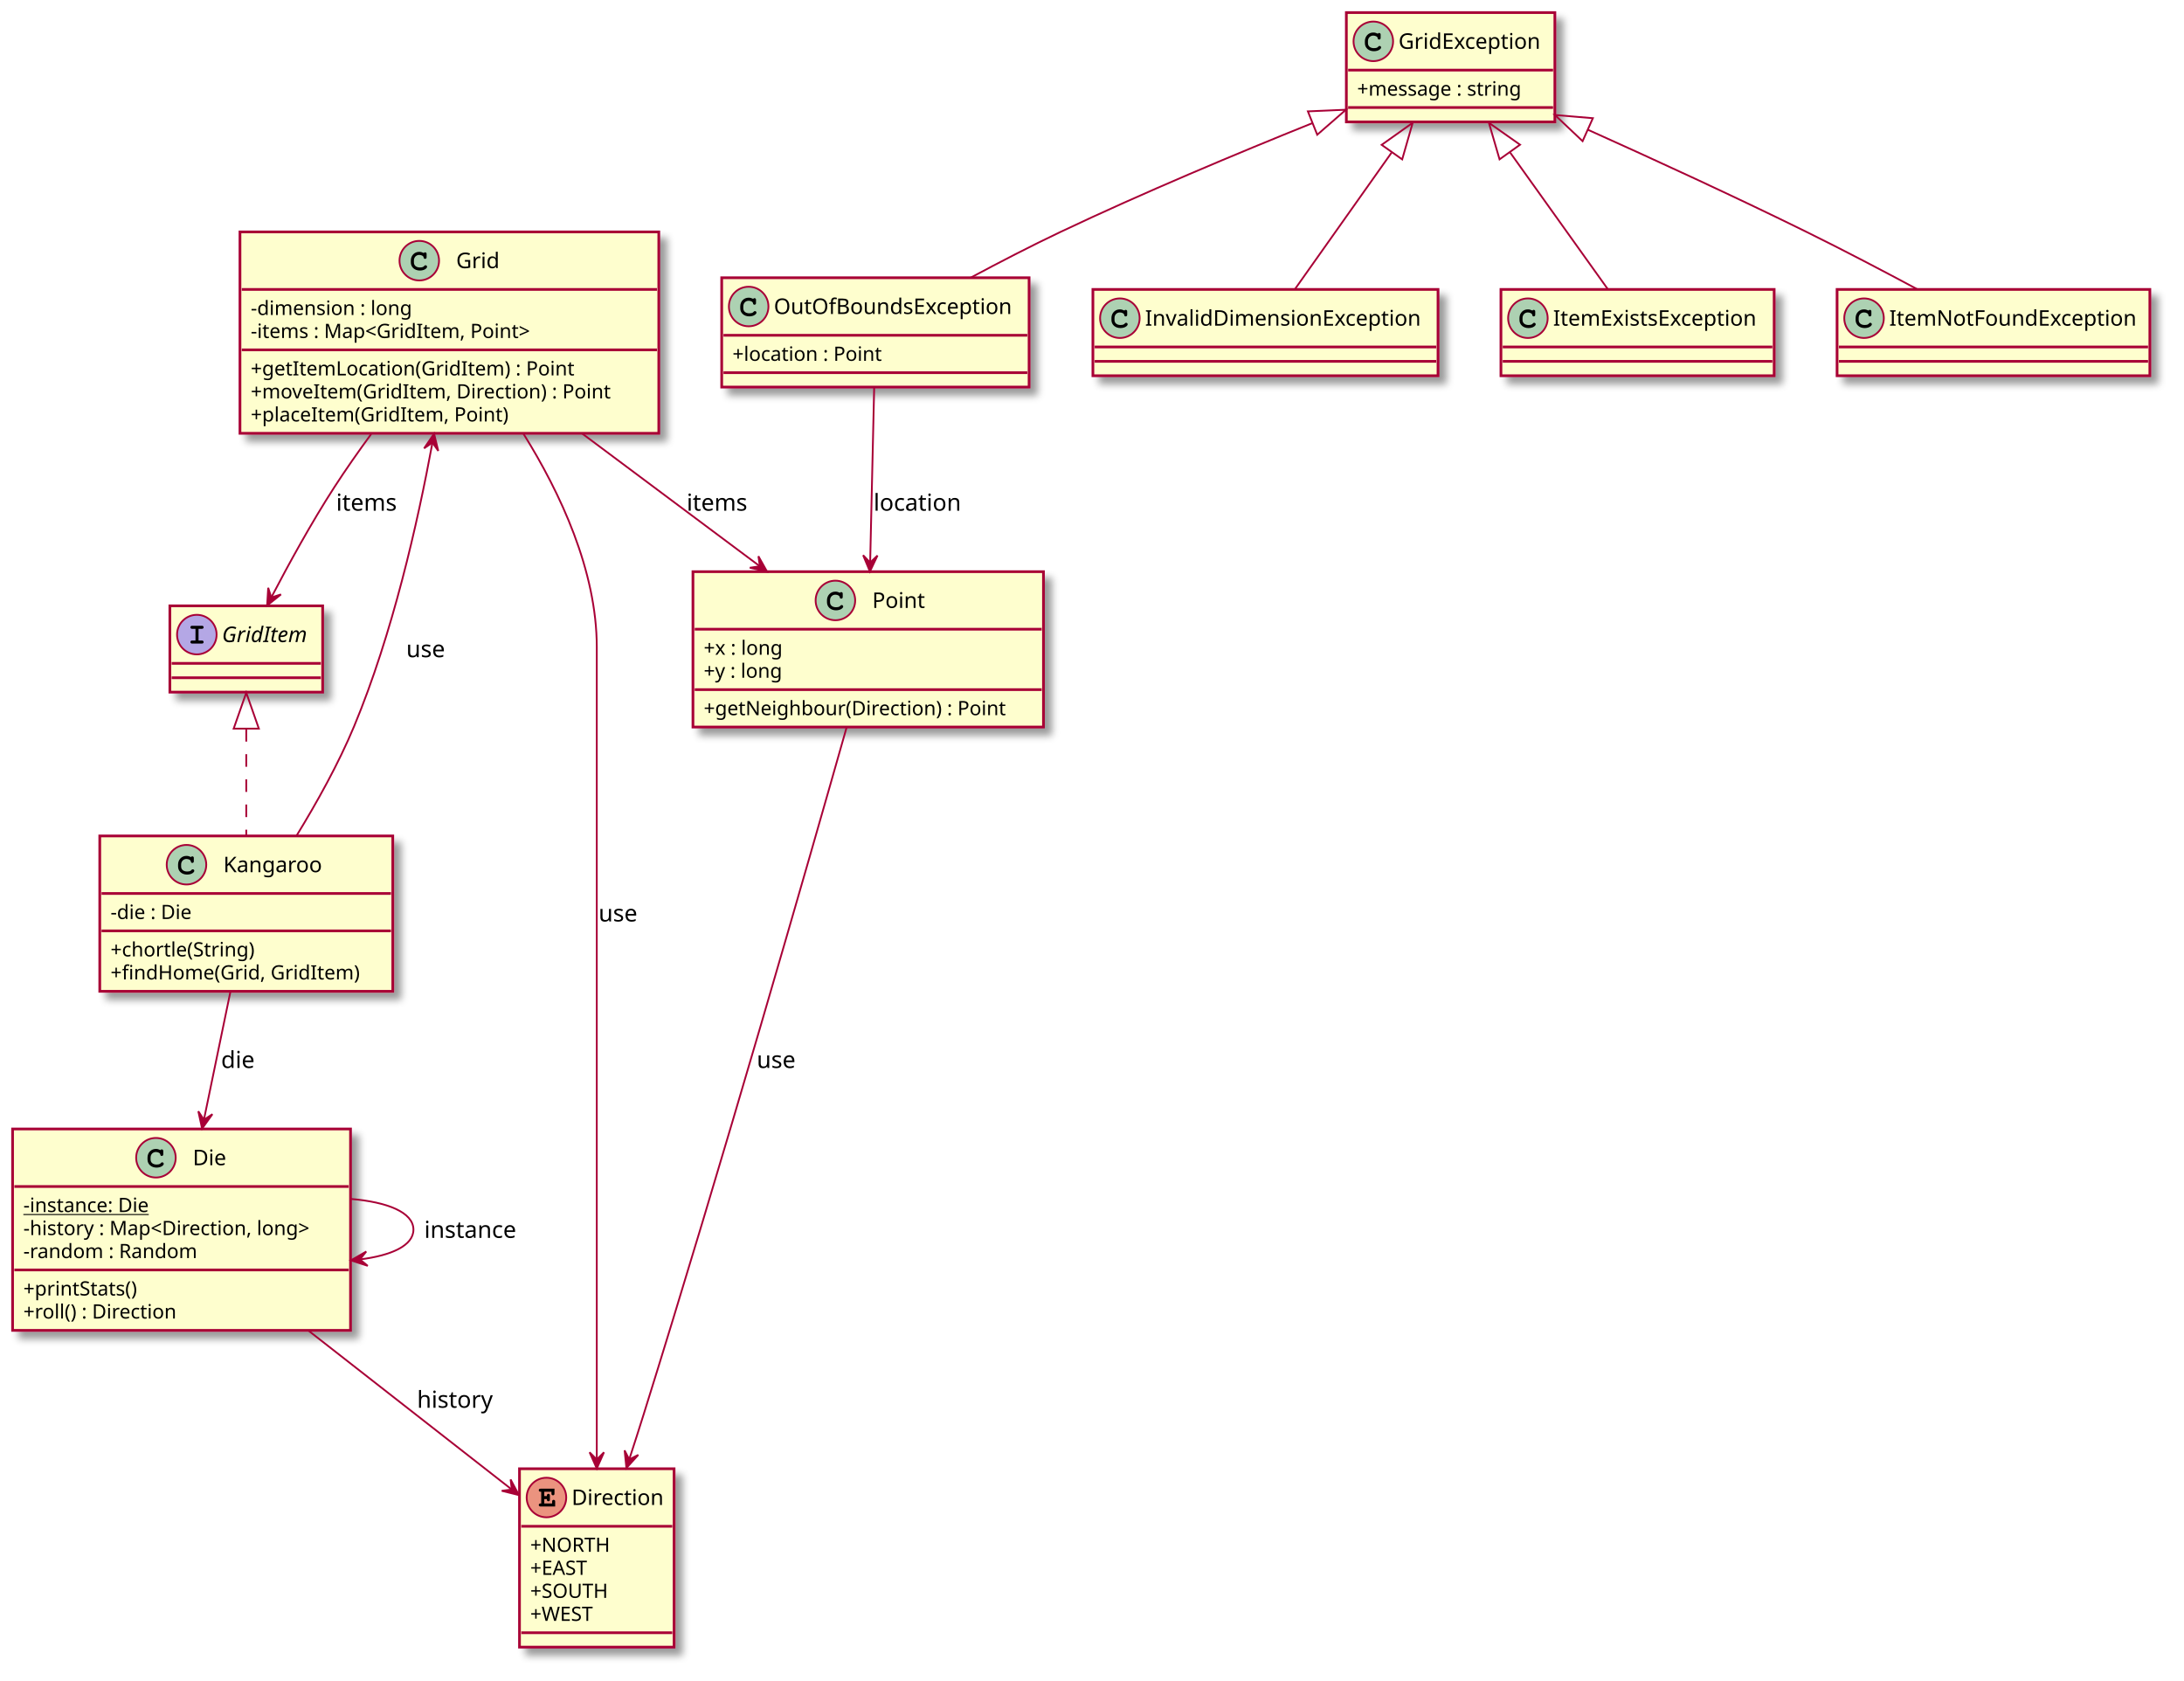
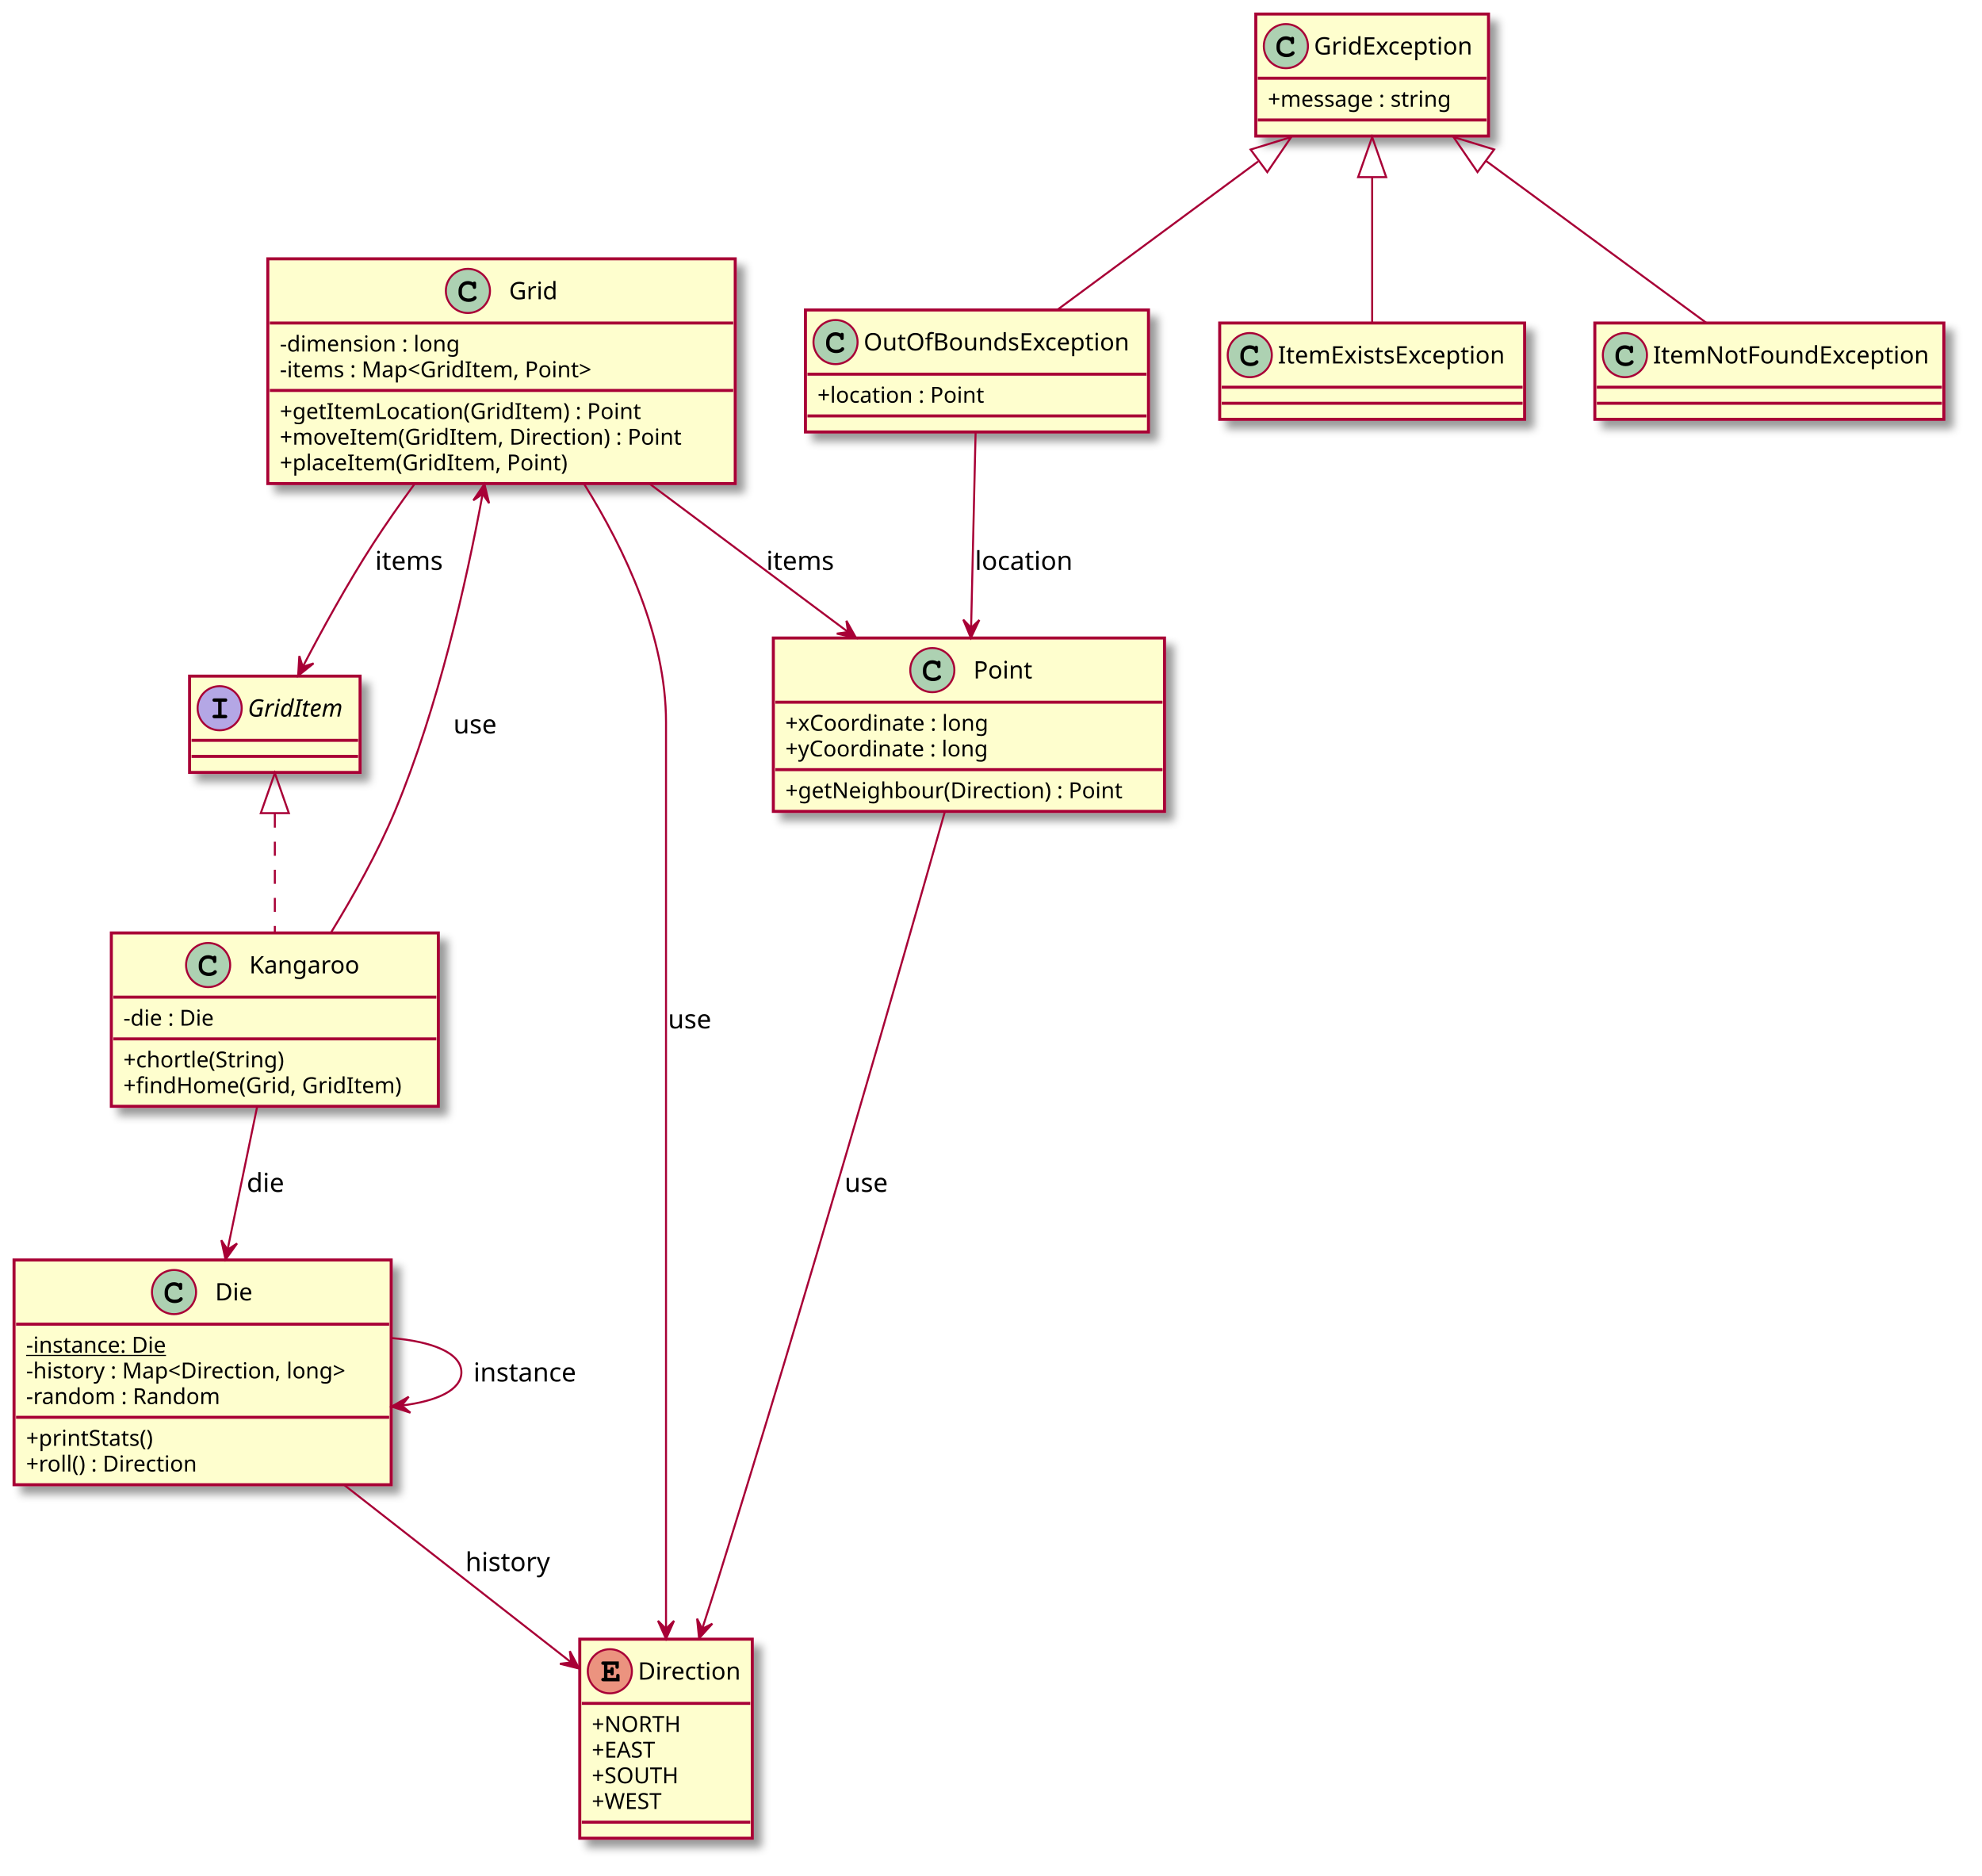
- <svg xmlns="http://www.w3.org/2000/svg" contentScriptType="application/ecmascript" contentStyleType="text/css" height="935px" preserveAspectRatio="none" style="width:1215px;height:935px;" version="1.1" viewBox="0 0 1215 935" width="1215px" zoomAndPan="magnify">
+ <svg xmlns="http://www.w3.org/2000/svg" contentScriptType="application/ecmascript" contentStyleType="text/css" height="935px" preserveAspectRatio="none" style="width:988px;height:935px;" version="1.1" viewBox="0 0 988 935" width="988px" zoomAndPan="magnify">
  <defs>
-     <filter height="300%" id="f1kr4bxuo6rs6b" width="300%" x="-1" y="-1">
+     <filter height="300%" id="f1hot2xxo1a8qp" width="300%" x="-1" y="-1">
      <feGaussianBlur result="blurOut" stdDeviation="2.0" />
      <feColorMatrix in="blurOut" result="blurOut2" type="matrix" values="0 0 0 0 0 0 0 0 0 0 0 0 0 0 0 0 0 0 .4 0" />
      <feOffset dx="4.0" dy="4.0" in="blurOut2" result="blurOut3" />
      <feBlend in="SourceGraphic" in2="blurOut3" mode="normal" />
    </filter>
  </defs>
  <g>
-     <rect codeLine="3" fill="#FEFECE" filter="url(#f1kr4bxuo6rs6b)" height="112.023" id="Die" style="stroke: #A80036; stroke-width: 1.5;" width="188" x="7" y="628" />
+     <rect codeLine="3" fill="#FEFECE" filter="url(#f1hot2xxo1a8qp)" height="112.023" id="Die" style="stroke: #A80036; stroke-width: 1.5;" width="188" x="7" y="628" />
    <ellipse cx="86.75" cy="644" fill="#ADD1B2" rx="11" ry="11" style="stroke: #A80036; stroke-width: 1.0;" />
    <path d="M89.094,639.672 C88.156,639.234 87.562,639.094 86.688,639.094 C84.062,639.094 82.062,641.172 82.062,643.891 L82.062,645.016 C82.062,647.594 84.172,649.484 87.062,649.484 C88.281,649.484 89.438,649.188 90.188,648.641 C90.766,648.234 91.094,647.781 91.094,647.391 C91.094,646.938 90.703,646.547 90.234,646.547 C90.016,646.547 89.812,646.625 89.625,646.812 C89.172,647.297 89.172,647.297 88.984,647.391 C88.562,647.656 87.875,647.781 87.109,647.781 C85.062,647.781 83.766,646.688 83.766,644.984 L83.766,643.891 C83.766,642.109 85.016,640.797 86.75,640.797 C87.328,640.797 87.938,640.953 88.406,641.203 C88.891,641.484 89.062,641.703 89.156,642.109 C89.219,642.516 89.25,642.641 89.391,642.766 C89.531,642.906 89.766,643.016 89.984,643.016 C90.25,643.016 90.516,642.875 90.688,642.656 C90.797,642.5 90.828,642.312 90.828,641.891 L90.828,640.469 C90.828,640.031 90.812,639.906 90.719,639.75 C90.562,639.484 90.281,639.344 89.984,639.344 C89.688,639.344 89.484,639.438 89.266,639.75 L89.094,639.672 Z " />
    <text fill="#000000" font-family="sans-serif" font-size="12" lengthAdjust="spacingAndGlyphs" textLength="20" x="107.25" y="648.154">Die</text>
    <line style="stroke: #A80036; stroke-width: 1.5;" x1="8" x2="194" y1="660" y2="660" />
    <text fill="#000000" font-family="sans-serif" font-size="11" lengthAdjust="spacingAndGlyphs" text-decoration="underline" textLength="79" x="13" y="674.21">-instance: Die</text>
    <text fill="#000000" font-family="sans-serif" font-size="11" lengthAdjust="spacingAndGlyphs" textLength="176" x="13" y="687.015">-history : Map&lt;Direction, long&gt;</text>
    <text fill="#000000" font-family="sans-serif" font-size="11" lengthAdjust="spacingAndGlyphs" textLength="104" x="13" y="699.82">-random : Random</text>
    <line style="stroke: #A80036; stroke-width: 1.5;" x1="8" x2="194" y1="706.414" y2="706.414" />
    <text fill="#000000" font-family="sans-serif" font-size="11" lengthAdjust="spacingAndGlyphs" textLength="71" x="13" y="720.625">+printStats()</text>
    <text fill="#000000" font-family="sans-serif" font-size="11" lengthAdjust="spacingAndGlyphs" textLength="96" x="13" y="733.429">+roll() : Direction</text>
-     <rect codeLine="11" fill="#FEFECE" filter="url(#f1kr4bxuo6rs6b)" height="99.219" id="Direction" style="stroke: #A80036; stroke-width: 1.5;" width="86" x="289" y="817" />
+     <rect codeLine="11" fill="#FEFECE" filter="url(#f1hot2xxo1a8qp)" height="99.219" id="Direction" style="stroke: #A80036; stroke-width: 1.5;" width="86" x="289" y="817" />
    <ellipse cx="304" cy="833" fill="#EB937F" rx="11" ry="11" style="stroke: #A80036; stroke-width: 1.0;" />
    <path d="M302.797,833.875 L304.25,833.875 L304.25,833.984 C304.25,834.391 304.281,834.547 304.359,834.703 C304.516,834.953 304.797,835.109 305.094,835.109 C305.344,835.109 305.609,834.969 305.766,834.75 C305.891,834.594 305.922,834.438 305.922,833.984 L305.922,832.062 C305.922,831.906 305.922,831.859 305.906,831.703 C305.844,831.234 305.531,830.922 305.078,830.922 C304.828,830.922 304.562,831.062 304.391,831.281 C304.281,831.453 304.25,831.609 304.25,832.062 L304.25,832.188 L302.797,832.188 L302.797,829.781 L306.781,829.781 L306.781,830.641 C306.781,831.047 306.812,831.219 306.891,831.375 C307.062,831.625 307.344,831.781 307.625,831.781 C307.891,831.781 308.156,831.641 308.328,831.422 C308.438,831.25 308.469,831.109 308.469,830.641 L308.469,828.094 L300.844,828.094 C300.406,828.094 300.281,828.109 300.125,828.203 C299.875,828.359 299.719,828.656 299.719,828.938 C299.719,829.219 299.859,829.469 300.078,829.641 C300.234,829.75 300.422,829.781 300.844,829.781 L301.094,829.781 L301.094,836.297 L300.844,836.297 C300.438,836.297 300.281,836.312 300.125,836.422 C299.875,836.594 299.719,836.859 299.719,837.156 C299.719,837.422 299.859,837.672 300.078,837.828 C300.219,837.953 300.453,838 300.844,838 L308.844,838 L308.844,835.422 C308.844,834.984 308.812,834.844 308.734,834.688 C308.562,834.438 308.281,834.281 308,834.281 C307.734,834.281 307.469,834.391 307.297,834.641 C307.188,834.797 307.156,834.938 307.156,835.422 L307.156,836.297 L302.797,836.297 L302.797,833.875 Z " />
    <text fill="#000000" font-family="sans-serif" font-size="12" lengthAdjust="spacingAndGlyphs" textLength="54" x="318" y="837.154">Direction</text>
    <line style="stroke: #A80036; stroke-width: 1.5;" x1="290" x2="374" y1="849" y2="849" />
    <text fill="#000000" font-family="sans-serif" font-size="11" lengthAdjust="spacingAndGlyphs" textLength="48" x="295" y="863.21">+NORTH</text>
    <text fill="#000000" font-family="sans-serif" font-size="11" lengthAdjust="spacingAndGlyphs" textLength="39" x="295" y="876.015">+EAST</text>
    <text fill="#000000" font-family="sans-serif" font-size="11" lengthAdjust="spacingAndGlyphs" textLength="49" x="295" y="888.82">+SOUTH</text>
    <text fill="#000000" font-family="sans-serif" font-size="11" lengthAdjust="spacingAndGlyphs" textLength="42" x="295" y="901.625">+WEST</text>
    <line style="stroke: #A80036; stroke-width: 1.5;" x1="290" x2="374" y1="908.219" y2="908.219" />
-     <rect codeLine="18" fill="#FEFECE" filter="url(#f1kr4bxuo6rs6b)" height="112.023" id="Grid" style="stroke: #A80036; stroke-width: 1.5;" width="233" x="133.5" y="129" />
+     <rect codeLine="18" fill="#FEFECE" filter="url(#f1hot2xxo1a8qp)" height="112.023" id="Grid" style="stroke: #A80036; stroke-width: 1.5;" width="233" x="133.5" y="129" />
    <ellipse cx="233.25" cy="145" fill="#ADD1B2" rx="11" ry="11" style="stroke: #A80036; stroke-width: 1.0;" />
    <path d="M235.594,140.672 C234.656,140.234 234.062,140.094 233.188,140.094 C230.562,140.094 228.562,142.172 228.562,144.891 L228.562,146.016 C228.562,148.594 230.672,150.484 233.562,150.484 C234.781,150.484 235.938,150.188 236.688,149.641 C237.266,149.234 237.594,148.781 237.594,148.391 C237.594,147.938 237.203,147.547 236.734,147.547 C236.516,147.547 236.312,147.625 236.125,147.812 C235.672,148.297 235.672,148.297 235.484,148.391 C235.062,148.656 234.375,148.781 233.609,148.781 C231.562,148.781 230.266,147.688 230.266,145.984 L230.266,144.891 C230.266,143.109 231.516,141.797 233.25,141.797 C233.828,141.797 234.438,141.953 234.906,142.203 C235.391,142.484 235.562,142.703 235.656,143.109 C235.719,143.516 235.75,143.641 235.891,143.766 C236.031,143.906 236.266,144.016 236.484,144.016 C236.75,144.016 237.016,143.875 237.188,143.656 C237.297,143.5 237.328,143.312 237.328,142.891 L237.328,141.469 C237.328,141.031 237.312,140.906 237.219,140.75 C237.062,140.484 236.781,140.344 236.484,140.344 C236.188,140.344 235.984,140.438 235.766,140.75 L235.594,140.672 Z " />
    <text fill="#000000" font-family="sans-serif" font-size="12" lengthAdjust="spacingAndGlyphs" textLength="25" x="253.75" y="149.154">Grid</text>
    <line style="stroke: #A80036; stroke-width: 1.5;" x1="134.5" x2="365.5" y1="161" y2="161" />
    <text fill="#000000" font-family="sans-serif" font-size="11" lengthAdjust="spacingAndGlyphs" textLength="98" x="139.5" y="175.21">-dimension : long</text>
    <text fill="#000000" font-family="sans-serif" font-size="11" lengthAdjust="spacingAndGlyphs" textLength="171" x="139.5" y="188.015">-items : Map&lt;GridItem, Point&gt;</text>
    <line style="stroke: #A80036; stroke-width: 1.5;" x1="134.5" x2="365.5" y1="194.609" y2="194.609" />
    <text fill="#000000" font-family="sans-serif" font-size="11" lengthAdjust="spacingAndGlyphs" textLength="196" x="139.5" y="208.82">+getItemLocation(GridItem) : Point</text>
    <text fill="#000000" font-family="sans-serif" font-size="11" lengthAdjust="spacingAndGlyphs" textLength="221" x="139.5" y="221.625">+moveItem(GridItem, Direction) : Point</text>
    <text fill="#000000" font-family="sans-serif" font-size="11" lengthAdjust="spacingAndGlyphs" textLength="157" x="139.5" y="234.429">+placeItem(GridItem, Point)</text>
-     <rect codeLine="26" fill="#FEFECE" filter="url(#f1kr4bxuo6rs6b)" height="60.805" id="GridException" style="stroke: #A80036; stroke-width: 1.5;" width="116" x="749" y="7" />
-     <ellipse cx="764" cy="23" fill="#ADD1B2" rx="11" ry="11" style="stroke: #A80036; stroke-width: 1.0;" />
-     <path d="M766.344,18.672 C765.406,18.234 764.812,18.094 763.938,18.094 C761.312,18.094 759.312,20.172 759.312,22.891 L759.312,24.016 C759.312,26.594 761.422,28.484 764.312,28.484 C765.531,28.484 766.688,28.188 767.438,27.641 C768.016,27.234 768.344,26.781 768.344,26.391 C768.344,25.938 767.953,25.547 767.484,25.547 C767.266,25.547 767.062,25.625 766.875,25.812 C766.422,26.297 766.422,26.297 766.234,26.391 C765.812,26.656 765.125,26.781 764.359,26.781 C762.312,26.781 761.016,25.688 761.016,23.984 L761.016,22.891 C761.016,21.109 762.266,19.797 764,19.797 C764.578,19.797 765.188,19.953 765.656,20.203 C766.141,20.484 766.312,20.703 766.406,21.109 C766.469,21.516 766.5,21.641 766.641,21.766 C766.781,21.906 767.016,22.016 767.234,22.016 C767.5,22.016 767.766,21.875 767.938,21.656 C768.047,21.5 768.078,21.312 768.078,20.891 L768.078,19.469 C768.078,19.031 768.062,18.906 767.969,18.75 C767.812,18.484 767.531,18.344 767.234,18.344 C766.938,18.344 766.734,18.438 766.516,18.75 L766.344,18.672 Z " />
-     <text fill="#000000" font-family="sans-serif" font-size="12" lengthAdjust="spacingAndGlyphs" textLength="84" x="778" y="27.154">GridException</text>
-     <line style="stroke: #A80036; stroke-width: 1.5;" x1="750" x2="864" y1="39" y2="39" />
-     <text fill="#000000" font-family="sans-serif" font-size="11" lengthAdjust="spacingAndGlyphs" textLength="104" x="755" y="53.21">+message : string</text>
-     <line style="stroke: #A80036; stroke-width: 1.5;" x1="750" x2="864" y1="59.805" y2="59.805" />
-     <rect codeLine="30" fill="#FEFECE" filter="url(#f1kr4bxuo6rs6b)" height="48" id="GridItem" style="stroke: #A80036; stroke-width: 1.5;" width="85" x="94.5" y="337" />
+     <rect codeLine="26" fill="#FEFECE" filter="url(#f1hot2xxo1a8qp)" height="60.805" id="GridException" style="stroke: #A80036; stroke-width: 1.5;" width="116" x="626" y="7" />
+     <ellipse cx="641" cy="23" fill="#ADD1B2" rx="11" ry="11" style="stroke: #A80036; stroke-width: 1.0;" />
+     <path d="M643.344,18.672 C642.406,18.234 641.812,18.094 640.938,18.094 C638.312,18.094 636.312,20.172 636.312,22.891 L636.312,24.016 C636.312,26.594 638.422,28.484 641.312,28.484 C642.531,28.484 643.688,28.188 644.438,27.641 C645.016,27.234 645.344,26.781 645.344,26.391 C645.344,25.938 644.953,25.547 644.484,25.547 C644.266,25.547 644.062,25.625 643.875,25.812 C643.422,26.297 643.422,26.297 643.234,26.391 C642.812,26.656 642.125,26.781 641.359,26.781 C639.312,26.781 638.016,25.688 638.016,23.984 L638.016,22.891 C638.016,21.109 639.266,19.797 641,19.797 C641.578,19.797 642.188,19.953 642.656,20.203 C643.141,20.484 643.312,20.703 643.406,21.109 C643.469,21.516 643.5,21.641 643.641,21.766 C643.781,21.906 644.016,22.016 644.234,22.016 C644.5,22.016 644.766,21.875 644.938,21.656 C645.047,21.5 645.078,21.312 645.078,20.891 L645.078,19.469 C645.078,19.031 645.062,18.906 644.969,18.75 C644.812,18.484 644.531,18.344 644.234,18.344 C643.938,18.344 643.734,18.438 643.516,18.75 L643.344,18.672 Z " />
+     <text fill="#000000" font-family="sans-serif" font-size="12" lengthAdjust="spacingAndGlyphs" textLength="84" x="655" y="27.154">GridException</text>
+     <line style="stroke: #A80036; stroke-width: 1.5;" x1="627" x2="741" y1="39" y2="39" />
+     <text fill="#000000" font-family="sans-serif" font-size="11" lengthAdjust="spacingAndGlyphs" textLength="104" x="632" y="53.21">+message : string</text>
+     <line style="stroke: #A80036; stroke-width: 1.5;" x1="627" x2="741" y1="59.805" y2="59.805" />
+     <rect codeLine="30" fill="#FEFECE" filter="url(#f1hot2xxo1a8qp)" height="48" id="GridItem" style="stroke: #A80036; stroke-width: 1.5;" width="85" x="94.5" y="337" />
    <ellipse cx="109.5" cy="353" fill="#B4A7E5" rx="11" ry="11" style="stroke: #A80036; stroke-width: 1.0;" />
    <path d="M110.453,349.781 L112.172,349.781 C112.562,349.781 112.75,349.75 112.875,349.672 C113.141,349.516 113.281,349.234 113.281,348.938 C113.281,348.672 113.172,348.406 112.938,348.234 C112.766,348.125 112.625,348.094 112.172,348.094 L107.031,348.094 C106.594,348.094 106.469,348.109 106.312,348.203 C106.062,348.359 105.906,348.656 105.906,348.938 C105.906,349.219 106.047,349.469 106.266,349.641 C106.422,349.75 106.609,349.781 107.031,349.781 L108.75,349.781 L108.75,356.297 L107.031,356.297 C106.594,356.297 106.469,356.312 106.312,356.422 C106.062,356.578 105.906,356.859 105.906,357.156 C105.906,357.406 106.047,357.672 106.266,357.828 C106.422,357.953 106.625,358 107.031,358 L112.172,358 C112.922,358 113.281,357.719 113.281,357.156 C113.281,356.875 113.172,356.625 112.938,356.453 C112.766,356.328 112.625,356.297 112.172,356.297 L110.453,356.297 L110.453,349.781 Z " />
    <text fill="#000000" font-family="sans-serif" font-size="12" font-style="italic" lengthAdjust="spacingAndGlyphs" textLength="53" x="123.5" y="357.154">GridItem</text>
    <line style="stroke: #A80036; stroke-width: 1.5;" x1="95.5" x2="178.5" y1="369" y2="369" />
    <line style="stroke: #A80036; stroke-width: 1.5;" x1="95.5" x2="178.5" y1="377" y2="377" />
-     <rect codeLine="32" fill="#FEFECE" filter="url(#f1kr4bxuo6rs6b)" height="48" id="InvalidDimensionException" style="stroke: #A80036; stroke-width: 1.5;" width="192" x="608" y="161" />
+     <rect codeLine="32" fill="#FEFECE" filter="url(#f1hot2xxo1a8qp)" height="48" id="ItemExistsException" style="stroke: #A80036; stroke-width: 1.5;" width="152" x="608" y="161" />
    <ellipse cx="623" cy="177" fill="#ADD1B2" rx="11" ry="11" style="stroke: #A80036; stroke-width: 1.0;" />
    <path d="M625.344,172.672 C624.406,172.234 623.812,172.094 622.938,172.094 C620.312,172.094 618.312,174.172 618.312,176.891 L618.312,178.016 C618.312,180.594 620.422,182.484 623.312,182.484 C624.531,182.484 625.688,182.188 626.438,181.641 C627.016,181.234 627.344,180.781 627.344,180.391 C627.344,179.938 626.953,179.547 626.484,179.547 C626.266,179.547 626.062,179.625 625.875,179.812 C625.422,180.297 625.422,180.297 625.234,180.391 C624.812,180.656 624.125,180.781 623.359,180.781 C621.312,180.781 620.016,179.688 620.016,177.984 L620.016,176.891 C620.016,175.109 621.266,173.797 623,173.797 C623.578,173.797 624.188,173.953 624.656,174.203 C625.141,174.484 625.312,174.703 625.406,175.109 C625.469,175.516 625.5,175.641 625.641,175.766 C625.781,175.906 626.016,176.016 626.234,176.016 C626.5,176.016 626.766,175.875 626.938,175.656 C627.047,175.5 627.078,175.312 627.078,174.891 L627.078,173.469 C627.078,173.031 627.062,172.906 626.969,172.75 C626.812,172.484 626.531,172.344 626.234,172.344 C625.938,172.344 625.734,172.438 625.516,172.75 L625.344,172.672 Z " />
-     <text fill="#000000" font-family="sans-serif" font-size="12" lengthAdjust="spacingAndGlyphs" textLength="160" x="637" y="181.154">InvalidDimensionException</text>
-     <line style="stroke: #A80036; stroke-width: 1.5;" x1="609" x2="799" y1="193" y2="193" />
-     <line style="stroke: #A80036; stroke-width: 1.5;" x1="609" x2="799" y1="201" y2="201" />
-     <rect codeLine="34" fill="#FEFECE" filter="url(#f1kr4bxuo6rs6b)" height="48" id="ItemExistsException" style="stroke: #A80036; stroke-width: 1.5;" width="152" x="835" y="161" />
-     <ellipse cx="850" cy="177" fill="#ADD1B2" rx="11" ry="11" style="stroke: #A80036; stroke-width: 1.0;" />
-     <path d="M852.344,172.672 C851.406,172.234 850.812,172.094 849.938,172.094 C847.312,172.094 845.312,174.172 845.312,176.891 L845.312,178.016 C845.312,180.594 847.422,182.484 850.312,182.484 C851.531,182.484 852.688,182.188 853.438,181.641 C854.016,181.234 854.344,180.781 854.344,180.391 C854.344,179.938 853.953,179.547 853.484,179.547 C853.266,179.547 853.062,179.625 852.875,179.812 C852.422,180.297 852.422,180.297 852.234,180.391 C851.812,180.656 851.125,180.781 850.359,180.781 C848.312,180.781 847.016,179.688 847.016,177.984 L847.016,176.891 C847.016,175.109 848.266,173.797 850,173.797 C850.578,173.797 851.188,173.953 851.656,174.203 C852.141,174.484 852.312,174.703 852.406,175.109 C852.469,175.516 852.5,175.641 852.641,175.766 C852.781,175.906 853.016,176.016 853.234,176.016 C853.5,176.016 853.766,175.875 853.938,175.656 C854.047,175.5 854.078,175.312 854.078,174.891 L854.078,173.469 C854.078,173.031 854.062,172.906 853.969,172.75 C853.812,172.484 853.531,172.344 853.234,172.344 C852.938,172.344 852.734,172.438 852.516,172.75 L852.344,172.672 Z " />
-     <text fill="#000000" font-family="sans-serif" font-size="12" lengthAdjust="spacingAndGlyphs" textLength="120" x="864" y="181.154">ItemExistsException</text>
-     <line style="stroke: #A80036; stroke-width: 1.5;" x1="836" x2="986" y1="193" y2="193" />
-     <line style="stroke: #A80036; stroke-width: 1.5;" x1="836" x2="986" y1="201" y2="201" />
-     <rect codeLine="36" fill="#FEFECE" filter="url(#f1kr4bxuo6rs6b)" height="48" id="ItemNotFoundException" style="stroke: #A80036; stroke-width: 1.5;" width="174" x="1022" y="161" />
-     <ellipse cx="1037" cy="177" fill="#ADD1B2" rx="11" ry="11" style="stroke: #A80036; stroke-width: 1.0;" />
-     <path d="M1039.344,172.672 C1038.406,172.234 1037.812,172.094 1036.938,172.094 C1034.312,172.094 1032.312,174.172 1032.312,176.891 L1032.312,178.016 C1032.312,180.594 1034.422,182.484 1037.312,182.484 C1038.531,182.484 1039.688,182.188 1040.438,181.641 C1041.016,181.234 1041.344,180.781 1041.344,180.391 C1041.344,179.938 1040.953,179.547 1040.484,179.547 C1040.266,179.547 1040.062,179.625 1039.875,179.812 C1039.422,180.297 1039.422,180.297 1039.234,180.391 C1038.812,180.656 1038.125,180.781 1037.359,180.781 C1035.312,180.781 1034.016,179.688 1034.016,177.984 L1034.016,176.891 C1034.016,175.109 1035.266,173.797 1037,173.797 C1037.578,173.797 1038.188,173.953 1038.656,174.203 C1039.141,174.484 1039.312,174.703 1039.406,175.109 C1039.469,175.516 1039.5,175.641 1039.641,175.766 C1039.781,175.906 1040.016,176.016 1040.234,176.016 C1040.5,176.016 1040.766,175.875 1040.938,175.656 C1041.047,175.5 1041.078,175.312 1041.078,174.891 L1041.078,173.469 C1041.078,173.031 1041.062,172.906 1040.969,172.75 C1040.812,172.484 1040.531,172.344 1040.234,172.344 C1039.938,172.344 1039.734,172.438 1039.516,172.75 L1039.344,172.672 Z " />
-     <text fill="#000000" font-family="sans-serif" font-size="12" lengthAdjust="spacingAndGlyphs" textLength="142" x="1051" y="181.154">ItemNotFoundException</text>
-     <line style="stroke: #A80036; stroke-width: 1.5;" x1="1023" x2="1195" y1="193" y2="193" />
-     <line style="stroke: #A80036; stroke-width: 1.5;" x1="1023" x2="1195" y1="201" y2="201" />
-     <rect codeLine="38" fill="#FEFECE" filter="url(#f1kr4bxuo6rs6b)" height="86.414" id="Kangaroo" style="stroke: #A80036; stroke-width: 1.5;" width="163" x="55.5" y="465" />
+     <text fill="#000000" font-family="sans-serif" font-size="12" lengthAdjust="spacingAndGlyphs" textLength="120" x="637" y="181.154">ItemExistsException</text>
+     <line style="stroke: #A80036; stroke-width: 1.5;" x1="609" x2="759" y1="193" y2="193" />
+     <line style="stroke: #A80036; stroke-width: 1.5;" x1="609" x2="759" y1="201" y2="201" />
+     <rect codeLine="34" fill="#FEFECE" filter="url(#f1hot2xxo1a8qp)" height="48" id="ItemNotFoundException" style="stroke: #A80036; stroke-width: 1.5;" width="174" x="795" y="161" />
+     <ellipse cx="810" cy="177" fill="#ADD1B2" rx="11" ry="11" style="stroke: #A80036; stroke-width: 1.0;" />
+     <path d="M812.344,172.672 C811.406,172.234 810.812,172.094 809.938,172.094 C807.312,172.094 805.312,174.172 805.312,176.891 L805.312,178.016 C805.312,180.594 807.422,182.484 810.312,182.484 C811.531,182.484 812.688,182.188 813.438,181.641 C814.016,181.234 814.344,180.781 814.344,180.391 C814.344,179.938 813.953,179.547 813.484,179.547 C813.266,179.547 813.062,179.625 812.875,179.812 C812.422,180.297 812.422,180.297 812.234,180.391 C811.812,180.656 811.125,180.781 810.359,180.781 C808.312,180.781 807.016,179.688 807.016,177.984 L807.016,176.891 C807.016,175.109 808.266,173.797 810,173.797 C810.578,173.797 811.188,173.953 811.656,174.203 C812.141,174.484 812.312,174.703 812.406,175.109 C812.469,175.516 812.5,175.641 812.641,175.766 C812.781,175.906 813.016,176.016 813.234,176.016 C813.5,176.016 813.766,175.875 813.938,175.656 C814.047,175.5 814.078,175.312 814.078,174.891 L814.078,173.469 C814.078,173.031 814.062,172.906 813.969,172.75 C813.812,172.484 813.531,172.344 813.234,172.344 C812.938,172.344 812.734,172.438 812.516,172.75 L812.344,172.672 Z " />
+     <text fill="#000000" font-family="sans-serif" font-size="12" lengthAdjust="spacingAndGlyphs" textLength="142" x="824" y="181.154">ItemNotFoundException</text>
+     <line style="stroke: #A80036; stroke-width: 1.5;" x1="796" x2="968" y1="193" y2="193" />
+     <line style="stroke: #A80036; stroke-width: 1.5;" x1="796" x2="968" y1="201" y2="201" />
+     <rect codeLine="36" fill="#FEFECE" filter="url(#f1hot2xxo1a8qp)" height="86.414" id="Kangaroo" style="stroke: #A80036; stroke-width: 1.5;" width="163" x="55.5" y="465" />
    <ellipse cx="103.75" cy="481" fill="#ADD1B2" rx="11" ry="11" style="stroke: #A80036; stroke-width: 1.0;" />
    <path d="M106.094,476.672 C105.156,476.234 104.562,476.094 103.688,476.094 C101.062,476.094 99.062,478.172 99.062,480.891 L99.062,482.016 C99.062,484.594 101.172,486.484 104.062,486.484 C105.281,486.484 106.438,486.188 107.188,485.641 C107.766,485.234 108.094,484.781 108.094,484.391 C108.094,483.938 107.703,483.547 107.234,483.547 C107.016,483.547 106.812,483.625 106.625,483.812 C106.172,484.297 106.172,484.297 105.984,484.391 C105.562,484.656 104.875,484.781 104.109,484.781 C102.062,484.781 100.766,483.688 100.766,481.984 L100.766,480.891 C100.766,479.109 102.016,477.797 103.75,477.797 C104.328,477.797 104.938,477.953 105.406,478.203 C105.891,478.484 106.062,478.703 106.156,479.109 C106.219,479.516 106.25,479.641 106.391,479.766 C106.531,479.906 106.766,480.016 106.984,480.016 C107.25,480.016 107.516,479.875 107.688,479.656 C107.797,479.5 107.828,479.312 107.828,478.891 L107.828,477.469 C107.828,477.031 107.812,476.906 107.719,476.75 C107.562,476.484 107.281,476.344 106.984,476.344 C106.688,476.344 106.484,476.438 106.266,476.75 L106.094,476.672 Z " />
    <text fill="#000000" font-family="sans-serif" font-size="12" lengthAdjust="spacingAndGlyphs" textLength="58" x="124.25" y="485.154">Kangaroo</text>
    <line style="stroke: #A80036; stroke-width: 1.5;" x1="56.5" x2="217.5" y1="497" y2="497" />
    <text fill="#000000" font-family="sans-serif" font-size="11" lengthAdjust="spacingAndGlyphs" textLength="53" x="61.5" y="511.21">-die : Die</text>
    <line style="stroke: #A80036; stroke-width: 1.5;" x1="56.5" x2="217.5" y1="517.805" y2="517.805" />
    <text fill="#000000" font-family="sans-serif" font-size="11" lengthAdjust="spacingAndGlyphs" textLength="89" x="61.5" y="532.015">+chortle(String)</text>
    <text fill="#000000" font-family="sans-serif" font-size="11" lengthAdjust="spacingAndGlyphs" textLength="151" x="61.5" y="544.82">+findHome(Grid, GridItem)</text>
-     <rect codeLine="44" fill="#FEFECE" filter="url(#f1kr4bxuo6rs6b)" height="60.805" id="OutOfBoundsException" style="stroke: #A80036; stroke-width: 1.5;" width="171" x="401.5" y="154.5" />
+     <rect codeLine="42" fill="#FEFECE" filter="url(#f1hot2xxo1a8qp)" height="60.805" id="OutOfBoundsException" style="stroke: #A80036; stroke-width: 1.5;" width="171" x="401.5" y="154.5" />
    <ellipse cx="416.5" cy="170.5" fill="#ADD1B2" rx="11" ry="11" style="stroke: #A80036; stroke-width: 1.0;" />
    <path d="M418.844,166.172 C417.906,165.734 417.312,165.594 416.438,165.594 C413.812,165.594 411.812,167.672 411.812,170.391 L411.812,171.516 C411.812,174.094 413.922,175.984 416.812,175.984 C418.031,175.984 419.188,175.688 419.938,175.141 C420.516,174.734 420.844,174.281 420.844,173.891 C420.844,173.438 420.453,173.047 419.984,173.047 C419.766,173.047 419.562,173.125 419.375,173.312 C418.922,173.797 418.922,173.797 418.734,173.891 C418.312,174.156 417.625,174.281 416.859,174.281 C414.812,174.281 413.516,173.188 413.516,171.484 L413.516,170.391 C413.516,168.609 414.766,167.297 416.5,167.297 C417.078,167.297 417.688,167.453 418.156,167.703 C418.641,167.984 418.812,168.203 418.906,168.609 C418.969,169.016 419,169.141 419.141,169.266 C419.281,169.406 419.516,169.516 419.734,169.516 C420,169.516 420.266,169.375 420.438,169.156 C420.547,169 420.578,168.812 420.578,168.391 L420.578,166.969 C420.578,166.531 420.562,166.406 420.469,166.25 C420.312,165.984 420.031,165.844 419.734,165.844 C419.438,165.844 419.234,165.938 419.016,166.25 L418.844,166.172 Z " />
    <text fill="#000000" font-family="sans-serif" font-size="12" lengthAdjust="spacingAndGlyphs" textLength="139" x="430.5" y="174.654">OutOfBoundsException</text>
    <line style="stroke: #A80036; stroke-width: 1.5;" x1="402.5" x2="571.5" y1="186.5" y2="186.5" />
    <text fill="#000000" font-family="sans-serif" font-size="11" lengthAdjust="spacingAndGlyphs" textLength="91" x="407.5" y="200.71">+location : Point</text>
    <line style="stroke: #A80036; stroke-width: 1.5;" x1="402.5" x2="571.5" y1="207.305" y2="207.305" />
-     <rect codeLine="48" fill="#FEFECE" filter="url(#f1kr4bxuo6rs6b)" height="86.414" id="Point" style="stroke: #A80036; stroke-width: 1.5;" width="195" x="385.5" y="318" />
+     <rect codeLine="46" fill="#FEFECE" filter="url(#f1hot2xxo1a8qp)" height="86.414" id="Point" style="stroke: #A80036; stroke-width: 1.5;" width="195" x="385.5" y="318" />
    <ellipse cx="464.75" cy="334" fill="#ADD1B2" rx="11" ry="11" style="stroke: #A80036; stroke-width: 1.0;" />
    <path d="M467.094,329.672 C466.156,329.234 465.562,329.094 464.688,329.094 C462.062,329.094 460.062,331.172 460.062,333.891 L460.062,335.016 C460.062,337.594 462.172,339.484 465.062,339.484 C466.281,339.484 467.438,339.188 468.188,338.641 C468.766,338.234 469.094,337.781 469.094,337.391 C469.094,336.938 468.703,336.547 468.234,336.547 C468.016,336.547 467.812,336.625 467.625,336.812 C467.172,337.297 467.172,337.297 466.984,337.391 C466.562,337.656 465.875,337.781 465.109,337.781 C463.062,337.781 461.766,336.688 461.766,334.984 L461.766,333.891 C461.766,332.109 463.016,330.797 464.75,330.797 C465.328,330.797 465.938,330.953 466.406,331.203 C466.891,331.484 467.062,331.703 467.156,332.109 C467.219,332.516 467.25,332.641 467.391,332.766 C467.531,332.906 467.766,333.016 467.984,333.016 C468.25,333.016 468.516,332.875 468.688,332.656 C468.797,332.5 468.828,332.312 468.828,331.891 L468.828,330.469 C468.828,330.031 468.812,329.906 468.719,329.75 C468.562,329.484 468.281,329.344 467.984,329.344 C467.688,329.344 467.484,329.438 467.266,329.75 L467.094,329.672 Z " />
    <text fill="#000000" font-family="sans-serif" font-size="12" lengthAdjust="spacingAndGlyphs" textLength="28" x="485.25" y="338.154">Point</text>
    <line style="stroke: #A80036; stroke-width: 1.5;" x1="386.5" x2="579.5" y1="350" y2="350" />
-     <text fill="#000000" font-family="sans-serif" font-size="11" lengthAdjust="spacingAndGlyphs" textLength="51" x="391.5" y="364.21">+x : long</text>
-     <text fill="#000000" font-family="sans-serif" font-size="11" lengthAdjust="spacingAndGlyphs" textLength="51" x="391.5" y="377.015">+y : long</text>
+     <text fill="#000000" font-family="sans-serif" font-size="11" lengthAdjust="spacingAndGlyphs" textLength="113" x="391.5" y="364.21">+xCoordinate : long</text>
+     <text fill="#000000" font-family="sans-serif" font-size="11" lengthAdjust="spacingAndGlyphs" textLength="113" x="391.5" y="377.015">+yCoordinate : long</text>
    <line style="stroke: #A80036; stroke-width: 1.5;" x1="386.5" x2="579.5" y1="383.609" y2="383.609" />
    <text fill="#000000" font-family="sans-serif" font-size="11" lengthAdjust="spacingAndGlyphs" textLength="183" x="391.5" y="397.82">+getNeighbour(Direction) : Point</text>
-     <path codeLine="54" d="M195.212,666.92 C215.394,668.622 230,674.315 230,684 C230,692.852 217.797,698.37 200.286,700.553 " fill="none" id="Die-to-Die" style="stroke: #A80036; stroke-width: 1.0;" />
+     <path codeLine="52" d="M195.212,666.92 C215.394,668.622 230,674.315 230,684 C230,692.852 217.797,698.37 200.286,700.553 " fill="none" id="Die-to-Die" style="stroke: #A80036; stroke-width: 1.0;" />
    <polygon fill="#A80036" points="195.212,701.08,204.577,704.128,200.185,700.563,203.75,696.17,195.212,701.08" style="stroke: #A80036; stroke-width: 1.0;" />
    <text fill="#000000" font-family="sans-serif" font-size="13" lengthAdjust="spacingAndGlyphs" textLength="54" x="236" y="688.567">instance</text>
-     <path codeLine="55" d="M171.563,740.137 C208.133,768.712 251.824,802.852 284.371,828.284 " fill="none" id="Die-to-Direction" style="stroke: #A80036; stroke-width: 1.0;" />
+     <path codeLine="53" d="M171.563,740.137 C208.133,768.712 251.824,802.852 284.371,828.284 " fill="none" id="Die-to-Direction" style="stroke: #A80036; stroke-width: 1.0;" />
    <polygon fill="#A80036" points="288.686,831.655,284.057,822.962,284.746,828.577,279.131,829.266,288.686,831.655" style="stroke: #A80036; stroke-width: 1.0;" />
    <text fill="#000000" font-family="sans-serif" font-size="13" lengthAdjust="spacingAndGlyphs" textLength="44" x="232" y="783.067">history</text>
-     <path codeLine="56" d="M291.24,241.326 C311.66,274.095 332,317.422 332,360 C332,360 332,360 332,685 C332,727.562 332,775.769 332,811.651 " fill="none" id="Grid-to-Direction" style="stroke: #A80036; stroke-width: 1.0;" />
+     <path codeLine="54" d="M291.24,241.326 C311.66,274.095 332,317.422 332,360 C332,360 332,360 332,685 C332,727.562 332,775.769 332,811.651 " fill="none" id="Grid-to-Direction" style="stroke: #A80036; stroke-width: 1.0;" />
    <polygon fill="#A80036" points="332,816.853,336,807.853,332,811.853,328,807.853,332,816.853" style="stroke: #A80036; stroke-width: 1.0;" />
    <text fill="#000000" font-family="sans-serif" font-size="13" lengthAdjust="spacingAndGlyphs" textLength="23" x="333" y="512.567">use</text>
-     <path codeLine="57" d="M774.164,84.884 C756.206,110.253 734.746,140.567 720.329,160.934 " fill="none" id="GridException-backto-InvalidDimensionException" style="stroke: #A80036; stroke-width: 1.0;" />
-     <polygon fill="none" points="768.639,80.575,785.908,68.295,780.065,88.664,768.639,80.575" style="stroke: #A80036; stroke-width: 1.0;" />
-     <path codeLine="58" d="M840.155,84.884 C858.287,110.253 879.955,140.567 894.513,160.934 " fill="none" id="GridException-backto-ItemExistsException" style="stroke: #A80036; stroke-width: 1.0;" />
-     <polygon fill="none" points="834.232,88.637,828.297,68.295,845.622,80.496,834.232,88.637" style="stroke: #A80036; stroke-width: 1.0;" />
-     <path codeLine="59" d="M883.304,72.138 C920.287,88.756 965.207,109.404 1005,129 C1025.52,139.106 1047.99,150.897 1066.78,160.964 " fill="none" id="GridException-backto-ItemNotFoundException" style="stroke: #A80036; stroke-width: 1.0;" />
-     <polygon fill="none" points="880.428,78.52,865.03,63.963,886.145,65.74,880.428,78.52" style="stroke: #A80036; stroke-width: 1.0;" />
-     <path codeLine="60" d="M730.056,68.507 C688.211,85.346 635.793,107.285 590,129 C573.515,136.817 555.891,145.936 539.965,154.474 " fill="none" id="GridException-backto-OutOfBoundsException" style="stroke: #A80036; stroke-width: 1.0;" />
-     <polygon fill="none" points="727.605,61.949,748.775,61.031,732.798,74.95,727.605,61.949" style="stroke: #A80036; stroke-width: 1.0;" />
-     <path codeLine="61" d="M137,405.515 C137,424.275 137,446.134 137,464.751 " fill="none" id="GridItem-backto-Kangaroo" style="stroke: #A80036; stroke-width: 1.0; stroke-dasharray: 7.0,7.0;" />
+     <path codeLine="55" d="M684,88.576 C684,113.144 684,141.546 684,160.934 " fill="none" id="GridException-backto-ItemExistsException" style="stroke: #A80036; stroke-width: 1.0;" />
+     <polygon fill="none" points="677,88.295,684,68.295,691,88.295,677,88.295" style="stroke: #A80036; stroke-width: 1.0;" />
+     <path codeLine="56" d="M740.732,80.19 C776.433,106.424 821.163,139.294 850.611,160.934 " fill="none" id="GridException-backto-ItemNotFoundException" style="stroke: #A80036; stroke-width: 1.0;" />
+     <polygon fill="none" points="736.517,85.779,724.546,68.295,744.808,74.498,736.517,85.779" style="stroke: #A80036; stroke-width: 1.0;" />
+     <path codeLine="57" d="M627.164,80.478 C595.081,104.174 555.768,133.21 526.95,154.494 " fill="none" id="GridException-backto-OutOfBoundsException" style="stroke: #A80036; stroke-width: 1.0;" />
+     <polygon fill="none" points="623.412,74.547,643.659,68.295,631.73,85.808,623.412,74.547" style="stroke: #A80036; stroke-width: 1.0;" />
+     <path codeLine="58" d="M137,405.515 C137,424.275 137,446.134 137,464.751 " fill="none" id="GridItem-backto-Kangaroo" style="stroke: #A80036; stroke-width: 1.0; stroke-dasharray: 7.0,7.0;" />
    <polygon fill="none" points="130,405.297,137,385.297,144,405.297,130,405.297" style="stroke: #A80036; stroke-width: 1.0;" />
-     <path codeLine="62" d="M206.501,241.431 C199.409,251.12 192.322,261.23 186,271 C173.212,290.762 160.441,314.107 151.144,331.928 " fill="none" id="Grid-to-GridItem" style="stroke: #A80036; stroke-width: 1.0;" />
+     <path codeLine="59" d="M206.501,241.431 C199.409,251.12 192.322,261.23 186,271 C173.212,290.762 160.441,314.107 151.144,331.928 " fill="none" id="Grid-to-GridItem" style="stroke: #A80036; stroke-width: 1.0;" />
    <polygon fill="#A80036" points="148.617,336.8,156.311,330.651,150.918,332.361,149.209,326.969,148.617,336.8" style="stroke: #A80036; stroke-width: 1.0;" />
    <text fill="#000000" font-family="sans-serif" font-size="13" lengthAdjust="spacingAndGlyphs" textLength="36" x="187" y="284.067">items</text>
-     <path codeLine="63" d="M323.723,241.055 C355.621,264.876 392.489,292.408 422.716,314.981 " fill="none" id="Grid-to-Point" style="stroke: #A80036; stroke-width: 1.0;" />
+     <path codeLine="60" d="M323.723,241.055 C355.621,264.876 392.489,292.408 422.716,314.981 " fill="none" id="Grid-to-Point" style="stroke: #A80036; stroke-width: 1.0;" />
    <polygon fill="#A80036" points="426.746,317.99,421.929,309.4,422.74,314.998,417.142,315.809,426.746,317.99" style="stroke: #A80036; stroke-width: 1.0;" />
    <text fill="#000000" font-family="sans-serif" font-size="13" lengthAdjust="spacingAndGlyphs" textLength="36" x="382" y="284.067">items</text>
-     <path codeLine="64" d="M128.285,551.121 C123.837,572.623 118.346,599.163 113.458,622.784 " fill="none" id="Kangaroo-to-Die" style="stroke: #A80036; stroke-width: 1.0;" />
+     <path codeLine="61" d="M128.285,551.121 C123.837,572.623 118.346,599.163 113.458,622.784 " fill="none" id="Kangaroo-to-Die" style="stroke: #A80036; stroke-width: 1.0;" />
    <polygon fill="#A80036" points="112.425,627.777,118.168,619.776,113.439,622.881,110.334,618.153,112.425,627.777" style="stroke: #A80036; stroke-width: 1.0;" />
    <text fill="#000000" font-family="sans-serif" font-size="13" lengthAdjust="spacingAndGlyphs" textLength="19" x="123" y="594.067">die</text>
-     <path codeLine="65" d="M165.059,464.718 C176.171,446.591 188.334,424.826 197,404 C218.324,352.753 232.331,291.007 240.559,246.332 " fill="none" id="Kangaroo-to-Grid" style="stroke: #A80036; stroke-width: 1.0;" />
+     <path codeLine="62" d="M165.059,464.718 C176.171,446.591 188.334,424.826 197,404 C218.324,352.753 232.331,291.007 240.559,246.332 " fill="none" id="Kangaroo-to-Grid" style="stroke: #A80036; stroke-width: 1.0;" />
    <polygon fill="#A80036" points="241.485,241.244,235.94,249.383,240.591,246.163,243.81,250.814,241.485,241.244" style="stroke: #A80036; stroke-width: 1.0;" />
    <text fill="#000000" font-family="sans-serif" font-size="13" lengthAdjust="spacingAndGlyphs" textLength="23" x="226" y="365.567">use</text>
-     <path codeLine="66" d="M486.321,215.517 C485.71,242.097 484.801,281.635 484.089,312.634 " fill="none" id="OutOfBoundsException-to-Point" style="stroke: #A80036; stroke-width: 1.0;" />
+     <path codeLine="63" d="M486.321,215.517 C485.71,242.097 484.801,281.635 484.089,312.634 " fill="none" id="OutOfBoundsException-to-Point" style="stroke: #A80036; stroke-width: 1.0;" />
    <polygon fill="#A80036" points="483.967,317.925,488.172,309.019,484.081,312.926,480.174,308.836,483.967,317.925" style="stroke: #A80036; stroke-width: 1.0;" />
    <text fill="#000000" font-family="sans-serif" font-size="13" lengthAdjust="spacingAndGlyphs" textLength="50" x="486" y="284.067">location</text>
-     <path codeLine="67" d="M471.137,404.067 C449.46,480.537 401.652,647.342 358,787 C355.517,794.943 352.826,803.314 350.147,811.512 " fill="none" id="Point-to-Direction" style="stroke: #A80036; stroke-width: 1.0;" />
+     <path codeLine="64" d="M471.137,404.067 C449.46,480.537 401.652,647.342 358,787 C355.517,794.943 352.826,803.314 350.147,811.512 " fill="none" id="Point-to-Direction" style="stroke: #A80036; stroke-width: 1.0;" />
    <polygon fill="#A80036" points="348.483,816.589,355.089,809.284,350.041,811.838,347.487,806.79,348.483,816.589" style="stroke: #A80036; stroke-width: 1.0;" />
    <text fill="#000000" font-family="sans-serif" font-size="13" lengthAdjust="spacingAndGlyphs" textLength="23" x="421" y="594.067">use</text>
  </g>
</svg>
